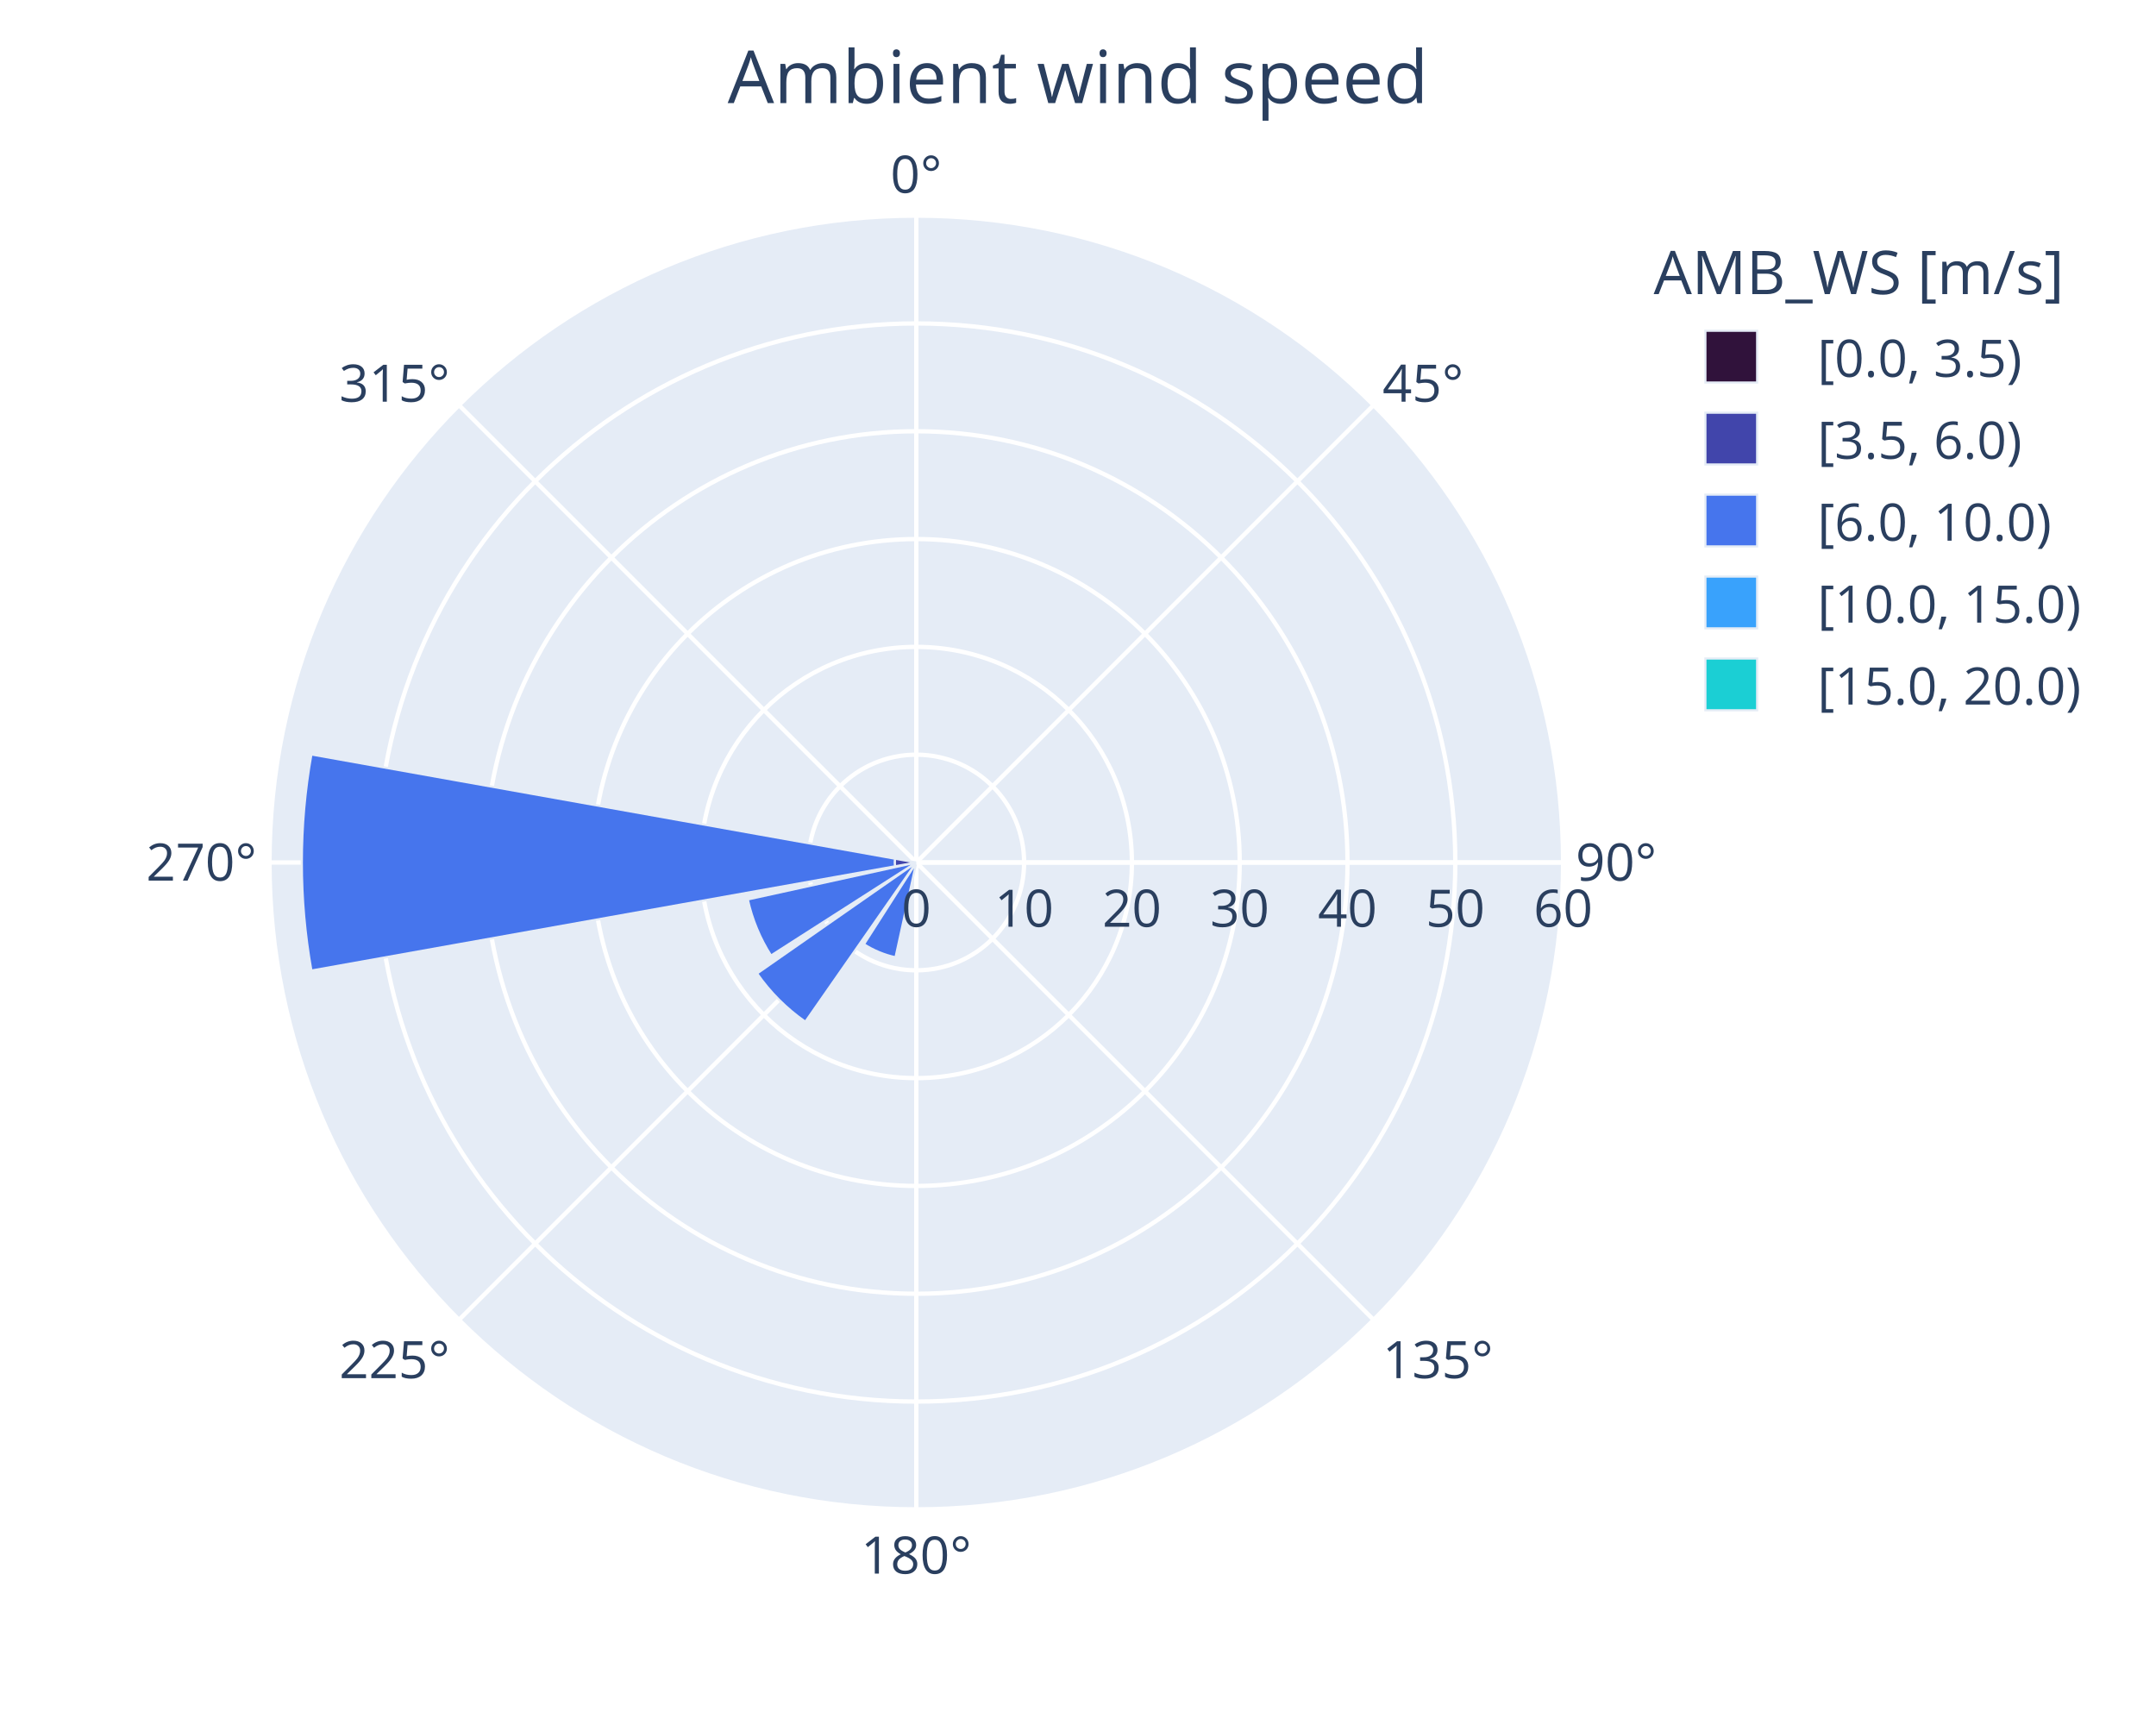
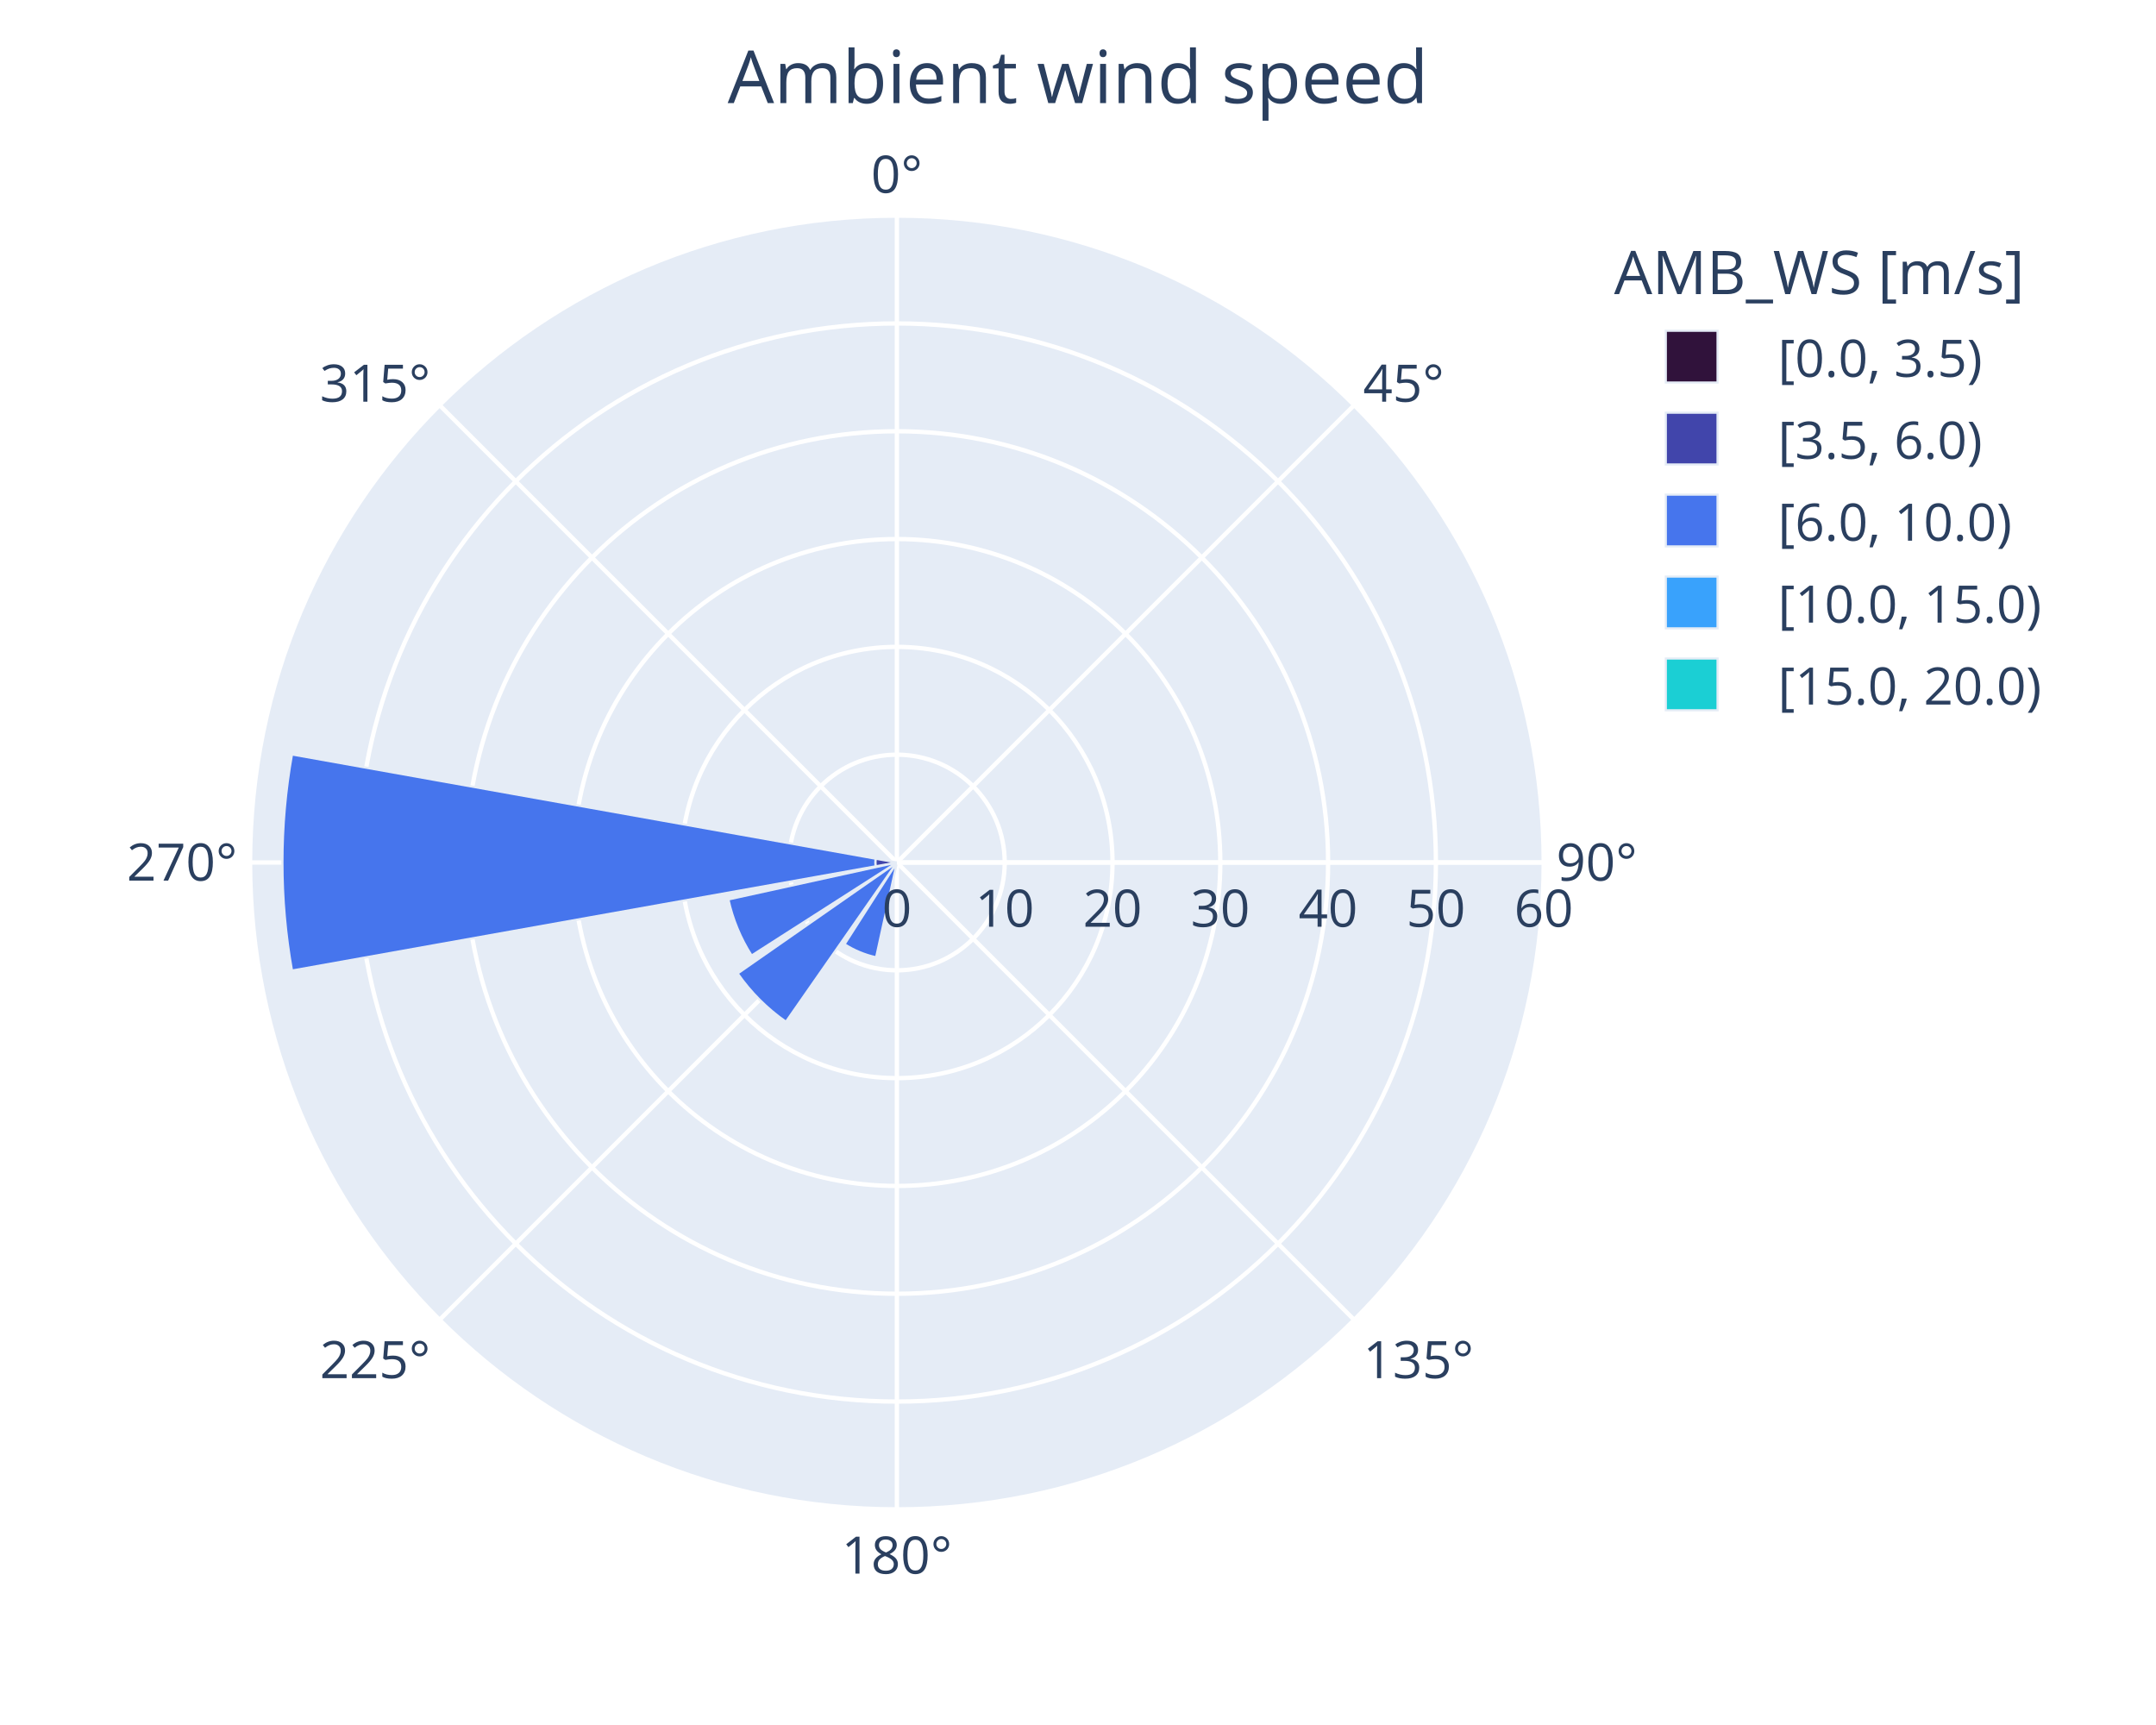
<svg xmlns="http://www.w3.org/2000/svg" class="main-svg" width="500" height="400" style="" viewBox="0 0 500 400">
  <rect x="0" y="0" width="500" height="400" style="fill: rgb(255, 255, 255); fill-opacity: 1;" />
-   <defs id="defs-7594dd">
+   <defs id="defs-8fd6be">
    <g class="clips">
-       <clipPath id="clip7594ddpolar-for-traces">
+       <clipPath id="clip8fd6bepolar-for-traces">
        <path d="M150,0A150,150 0,1,0 -150,-1.8369701987210297e-14A150,150 0,1,0 150,3.6739403974420595e-14Z" transform="translate(150,150)" />
      </clipPath>
    </g>
    <g class="gradients" />
    <g class="patterns" />
  </defs>
  <g class="bglayer" />
  <g class="layer-below">
    <g class="imagelayer" />
    <g class="shapelayer" />
  </g>
  <g class="cartesianlayer" />
  <g class="polarlayer">
    <g class="polar">
      <g class="polarsublayer draglayer" />
      <g class="polarsublayer plotbg">
-         <path d="M150,0A150,150 0,1,0 -150,-1.8369701987210297e-14A150,150 0,1,0 150,3.6739403974420595e-14Z" transform="translate(212.5,200)" style="fill: rgb(229, 236, 246); fill-opacity: 1;" />
+         <path d="M150,0A150,150 0,1,0 -150,-1.8369701987210297e-14A150,150 0,1,0 150,3.6739403974420595e-14Z" transform="translate(208,200)" style="fill: rgb(229, 236, 246); fill-opacity: 1;" />
      </g>
      <g class="polarsublayer backplot">
        <g class="maplayer" />
      </g>
      <g class="polarsublayer angular-grid" style="fill: none;">
-         <path class="angularaxisgrid" d="M212.5,200L212.5,50" style="stroke: rgb(255, 255, 255); stroke-opacity: 1; stroke-width: 1px;" />
-         <path class="angularaxisgrid" d="M212.5,200L318.566,93.934" style="stroke: rgb(255, 255, 255); stroke-opacity: 1; stroke-width: 1px;" />
-         <path class="angularaxisgrid" d="M212.5,200L362.5,200" style="stroke: rgb(255, 255, 255); stroke-opacity: 1; stroke-width: 1px;" />
-         <path class="angularaxisgrid" d="M212.5,200L318.566,306.066" style="stroke: rgb(255, 255, 255); stroke-opacity: 1; stroke-width: 1px;" />
-         <path class="angularaxisgrid" d="M212.5,200L212.5,350" style="stroke: rgb(255, 255, 255); stroke-opacity: 1; stroke-width: 1px;" />
-         <path class="angularaxisgrid" d="M212.5,200L106.434,306.066" style="stroke: rgb(255, 255, 255); stroke-opacity: 1; stroke-width: 1px;" />
-         <path class="angularaxisgrid" d="M212.5,200L62.5,200" style="stroke: rgb(255, 255, 255); stroke-opacity: 1; stroke-width: 1px;" />
-         <path class="angularaxisgrid" d="M212.5,200L106.434,93.934" style="stroke: rgb(255, 255, 255); stroke-opacity: 1; stroke-width: 1px;" />
-       </g>
-       <g class="polarsublayer radial-grid" transform="translate(212.5,200)" style="fill: none;">
+         <path class="angularaxisgrid" d="M208,200L208,50" style="stroke: rgb(255, 255, 255); stroke-opacity: 1; stroke-width: 1px;" />
+         <path class="angularaxisgrid" d="M208,200L314.066,93.934" style="stroke: rgb(255, 255, 255); stroke-opacity: 1; stroke-width: 1px;" />
+         <path class="angularaxisgrid" d="M208,200L358,200" style="stroke: rgb(255, 255, 255); stroke-opacity: 1; stroke-width: 1px;" />
+         <path class="angularaxisgrid" d="M208,200L314.066,306.066" style="stroke: rgb(255, 255, 255); stroke-opacity: 1; stroke-width: 1px;" />
+         <path class="angularaxisgrid" d="M208,200L208,350" style="stroke: rgb(255, 255, 255); stroke-opacity: 1; stroke-width: 1px;" />
+         <path class="angularaxisgrid" d="M208,200L101.934,306.066" style="stroke: rgb(255, 255, 255); stroke-opacity: 1; stroke-width: 1px;" />
+         <path class="angularaxisgrid" d="M208,200L58,200" style="stroke: rgb(255, 255, 255); stroke-opacity: 1; stroke-width: 1px;" />
+         <path class="angularaxisgrid" d="M208,200L101.934,93.934" style="stroke: rgb(255, 255, 255); stroke-opacity: 1; stroke-width: 1px;" />
+       </g>
+       <g class="polarsublayer radial-grid" transform="translate(208,200)" style="fill: none;">
        <path class="xgrid" d="M25,0A25,25 0,1,0 -25,-3.061616997868383e-15A25,25 0,1,0 25,6.123233995736766e-15Z" style="stroke: rgb(255, 255, 255); stroke-opacity: 1; stroke-width: 1px;" />
        <path class="xgrid" d="M50,0A50,50 0,1,0 -50,-6.123233995736766e-15A50,50 0,1,0 50,1.2246467991473532e-14Z" style="stroke: rgb(255, 255, 255); stroke-opacity: 1; stroke-width: 1px;" />
        <path class="xgrid" d="M75,0A75,75 0,1,0 -75,-9.184850993605149e-15A75,75 0,1,0 75,1.8369701987210297e-14Z" style="stroke: rgb(255, 255, 255); stroke-opacity: 1; stroke-width: 1px;" />
        <path class="xgrid" d="M100,0A100,100 0,1,0 -100,-1.2246467991473532e-14A100,100 0,1,0 100,2.4492935982947064e-14Z" style="stroke: rgb(255, 255, 255); stroke-opacity: 1; stroke-width: 1px;" />
        <path class="xgrid" d="M125,0A125,125 0,1,0 -125,-1.5308084989341916e-14A125,125 0,1,0 125,3.061616997868383e-14Z" style="stroke: rgb(255, 255, 255); stroke-opacity: 1; stroke-width: 1px;" />
      </g>
-       <g class="polarsublayer frontplot" transform="translate(62.5,50)" clip-path="url(#clip7594ddpolar-for-traces)">
+       <g class="polarsublayer frontplot" transform="translate(58,50)" clip-path="url(#clip8fd6bepolar-for-traces)">
        <g class="barlayer">
          <g class="trace bars" style="opacity: 1;">
            <g class="points">
              <g class="point" style="vector-effect: none; stroke-miterlimit: 2;">
                <path d="M0,0Z" style="opacity: 1; stroke-width: 0.5px; fill: rgb(48, 18, 59); fill-opacity: 1; stroke: rgb(229, 236, 246); stroke-opacity: 1;" />
              </g>
              <g class="point" style="vector-effect: none; stroke-miterlimit: 2;">
                <path d="M0,0Z" style="opacity: 1; stroke-width: 0.5px; fill: rgb(48, 18, 59); fill-opacity: 1; stroke: rgb(229, 236, 246); stroke-opacity: 1;" />
              </g>
              <g class="point" style="vector-effect: none; stroke-miterlimit: 2;">
                <path d="M0,0Z" style="opacity: 1; stroke-width: 0.5px; fill: rgb(48, 18, 59); fill-opacity: 1; stroke: rgb(229, 236, 246); stroke-opacity: 1;" />
              </g>
              <g class="point" style="vector-effect: none; stroke-miterlimit: 2;">
                <path d="M0,0Z" style="opacity: 1; stroke-width: 0.5px; fill: rgb(48, 18, 59); fill-opacity: 1; stroke: rgb(229, 236, 246); stroke-opacity: 1;" />
              </g>
              <g class="point" style="vector-effect: none; stroke-miterlimit: 2;">
                <path d="M0,0Z" style="opacity: 1; stroke-width: 0.5px; fill: rgb(48, 18, 59); fill-opacity: 1; stroke: rgb(229, 236, 246); stroke-opacity: 1;" />
              </g>
              <g class="point" style="vector-effect: none; stroke-miterlimit: 2;">
                <path d="M0,0Z" style="opacity: 1; stroke-width: 0.5px; fill: rgb(48, 18, 59); fill-opacity: 1; stroke: rgb(229, 236, 246); stroke-opacity: 1;" />
              </g>
              <g class="point" style="vector-effect: none; stroke-miterlimit: 2;">
                <path d="M0,0Z" style="opacity: 1; stroke-width: 0.5px; fill: rgb(48, 18, 59); fill-opacity: 1; stroke: rgb(229, 236, 246); stroke-opacity: 1;" />
              </g>
              <g class="point" style="vector-effect: none; stroke-miterlimit: 2;">
                <path d="M0,0Z" style="opacity: 1; stroke-width: 0.5px; fill: rgb(48, 18, 59); fill-opacity: 1; stroke: rgb(229, 236, 246); stroke-opacity: 1;" />
              </g>
              <g class="point" style="vector-effect: none; stroke-miterlimit: 2;">
                <path d="M0,0Z" style="opacity: 1; stroke-width: 0.5px; fill: rgb(48, 18, 59); fill-opacity: 1; stroke: rgb(229, 236, 246); stroke-opacity: 1;" />
              </g>
              <g class="point" style="vector-effect: none; stroke-miterlimit: 2;">
                <path d="M0,0Z" style="opacity: 1; stroke-width: 0.5px; fill: rgb(48, 18, 59); fill-opacity: 1; stroke: rgb(229, 236, 246); stroke-opacity: 1;" />
              </g>
              <g class="point" style="vector-effect: none; stroke-miterlimit: 2;">
                <path d="M0,0Z" style="opacity: 1; stroke-width: 0.5px; fill: rgb(48, 18, 59); fill-opacity: 1; stroke: rgb(229, 236, 246); stroke-opacity: 1;" />
              </g>
              <g class="point" style="vector-effect: none; stroke-miterlimit: 2;">
                <path d="M0,0Z" style="opacity: 1; stroke-width: 0.5px; fill: rgb(48, 18, 59); fill-opacity: 1; stroke: rgb(229, 236, 246); stroke-opacity: 1;" />
              </g>
              <g class="point" style="vector-effect: none; stroke-miterlimit: 2;">
                <path d="M0,0Z" style="opacity: 1; stroke-width: 0.5px; fill: rgb(48, 18, 59); fill-opacity: 1; stroke: rgb(229, 236, 246); stroke-opacity: 1;" />
              </g>
              <g class="point" style="vector-effect: none; stroke-miterlimit: 2;">
                <path d="M0,0Z" style="opacity: 1; stroke-width: 0.5px; fill: rgb(48, 18, 59); fill-opacity: 1; stroke: rgb(229, 236, 246); stroke-opacity: 1;" />
              </g>
              <g class="point" style="vector-effect: none; stroke-miterlimit: 2;">
                <path d="M0,0Z" style="opacity: 1; stroke-width: 0.5px; fill: rgb(48, 18, 59); fill-opacity: 1; stroke: rgb(229, 236, 246); stroke-opacity: 1;" />
              </g>
              <g class="point" style="vector-effect: none; stroke-miterlimit: 2;">
                <path d="M0,0Z" style="opacity: 1; stroke-width: 0.5px; fill: rgb(48, 18, 59); fill-opacity: 1; stroke: rgb(229, 236, 246); stroke-opacity: 1;" />
              </g>
            </g>
          </g>
          <g class="trace bars" style="opacity: 1;">
            <g class="points">
              <g class="point" style="vector-effect: none; stroke-miterlimit: 2;">
                <path d="M0,0Z" style="opacity: 1; stroke-width: 0.5px; fill: rgb(65, 69, 171); fill-opacity: 1; stroke: rgb(229, 236, 246); stroke-opacity: 1;" />
              </g>
              <g class="point" style="vector-effect: none; stroke-miterlimit: 2;">
                <path d="M0,0Z" style="opacity: 1; stroke-width: 0.5px; fill: rgb(65, 69, 171); fill-opacity: 1; stroke: rgb(229, 236, 246); stroke-opacity: 1;" />
              </g>
              <g class="point" style="vector-effect: none; stroke-miterlimit: 2;">
                <path d="M0,0Z" style="opacity: 1; stroke-width: 0.5px; fill: rgb(65, 69, 171); fill-opacity: 1; stroke: rgb(229, 236, 246); stroke-opacity: 1;" />
              </g>
              <g class="point" style="vector-effect: none; stroke-miterlimit: 2;">
                <path d="M0,0Z" style="opacity: 1; stroke-width: 0.5px; fill: rgb(65, 69, 171); fill-opacity: 1; stroke: rgb(229, 236, 246); stroke-opacity: 1;" />
              </g>
              <g class="point" style="vector-effect: none; stroke-miterlimit: 2;">
                <path d="M0,0Z" style="opacity: 1; stroke-width: 0.5px; fill: rgb(65, 69, 171); fill-opacity: 1; stroke: rgb(229, 236, 246); stroke-opacity: 1;" />
              </g>
              <g class="point" style="vector-effect: none; stroke-miterlimit: 2;">
                <path d="M0,0Z" style="opacity: 1; stroke-width: 0.5px; fill: rgb(65, 69, 171); fill-opacity: 1; stroke: rgb(229, 236, 246); stroke-opacity: 1;" />
              </g>
              <g class="point" style="vector-effect: none; stroke-miterlimit: 2;">
                <path d="M0,0Z" style="opacity: 1; stroke-width: 0.5px; fill: rgb(65, 69, 171); fill-opacity: 1; stroke: rgb(229, 236, 246); stroke-opacity: 1;" />
              </g>
              <g class="point" style="vector-effect: none; stroke-miterlimit: 2;">
                <path d="M0,0Z" style="opacity: 1; stroke-width: 0.5px; fill: rgb(65, 69, 171); fill-opacity: 1; stroke: rgb(229, 236, 246); stroke-opacity: 1;" />
              </g>
              <g class="point" style="vector-effect: none; stroke-miterlimit: 2;">
                <path d="M0,0Z" style="opacity: 1; stroke-width: 0.5px; fill: rgb(65, 69, 171); fill-opacity: 1; stroke: rgb(229, 236, 246); stroke-opacity: 1;" />
              </g>
              <g class="point" style="vector-effect: none; stroke-miterlimit: 2;">
                <path d="M0,0Z" style="opacity: 1; stroke-width: 0.5px; fill: rgb(65, 69, 171); fill-opacity: 1; stroke: rgb(229, 236, 246); stroke-opacity: 1;" />
              </g>
              <g class="point" style="vector-effect: none; stroke-miterlimit: 2;">
                <path d="M0,0Z" style="opacity: 1; stroke-width: 0.5px; fill: rgb(65, 69, 171); fill-opacity: 1; stroke: rgb(229, 236, 246); stroke-opacity: 1;" />
              </g>
              <g class="point" style="vector-effect: none; stroke-miterlimit: 2;">
                <path d="M0,0Z" style="opacity: 1; stroke-width: 0.5px; fill: rgb(65, 69, 171); fill-opacity: 1; stroke: rgb(229, 236, 246); stroke-opacity: 1;" />
              </g>
              <g class="point" style="vector-effect: none; stroke-miterlimit: 2;">
                <path d="M150,150L145.078,149.121A5,5 0,0,0 145.078,150.879L150,150A0,0 0,0,1 150,150Z" style="opacity: 1; stroke-width: 0.5px; fill: rgb(65, 69, 171); fill-opacity: 1; stroke: rgb(229, 236, 246); stroke-opacity: 1;" />
              </g>
              <g class="point" style="vector-effect: none; stroke-miterlimit: 2;">
                <path d="M0,0Z" style="opacity: 1; stroke-width: 0.5px; fill: rgb(65, 69, 171); fill-opacity: 1; stroke: rgb(229, 236, 246); stroke-opacity: 1;" />
              </g>
              <g class="point" style="vector-effect: none; stroke-miterlimit: 2;">
                <path d="M0,0Z" style="opacity: 1; stroke-width: 0.5px; fill: rgb(65, 69, 171); fill-opacity: 1; stroke: rgb(229, 236, 246); stroke-opacity: 1;" />
              </g>
              <g class="point" style="vector-effect: none; stroke-miterlimit: 2;">
                <path d="M0,0Z" style="opacity: 1; stroke-width: 0.5px; fill: rgb(65, 69, 171); fill-opacity: 1; stroke: rgb(229, 236, 246); stroke-opacity: 1;" />
              </g>
            </g>
          </g>
          <g class="trace bars" style="opacity: 1;">
            <g class="points">
              <g class="point" style="vector-effect: none; stroke-miterlimit: 2;">
                <path d="M0,0Z" style="opacity: 1; stroke-width: 0.5px; fill: rgb(70, 117, 237); fill-opacity: 1; stroke: rgb(229, 236, 246); stroke-opacity: 1;" />
              </g>
              <g class="point" style="vector-effect: none; stroke-miterlimit: 2;">
                <path d="M0,0Z" style="opacity: 1; stroke-width: 0.5px; fill: rgb(70, 117, 237); fill-opacity: 1; stroke: rgb(229, 236, 246); stroke-opacity: 1;" />
              </g>
              <g class="point" style="vector-effect: none; stroke-miterlimit: 2;">
                <path d="M0,0Z" style="opacity: 1; stroke-width: 0.5px; fill: rgb(70, 117, 237); fill-opacity: 1; stroke: rgb(229, 236, 246); stroke-opacity: 1;" />
              </g>
              <g class="point" style="vector-effect: none; stroke-miterlimit: 2;">
                <path d="M0,0Z" style="opacity: 1; stroke-width: 0.5px; fill: rgb(70, 117, 237); fill-opacity: 1; stroke: rgb(229, 236, 246); stroke-opacity: 1;" />
              </g>
              <g class="point" style="vector-effect: none; stroke-miterlimit: 2;">
                <path d="M0,0Z" style="opacity: 1; stroke-width: 0.5px; fill: rgb(70, 117, 237); fill-opacity: 1; stroke: rgb(229, 236, 246); stroke-opacity: 1;" />
              </g>
              <g class="point" style="vector-effect: none; stroke-miterlimit: 2;">
                <path d="M0,0Z" style="opacity: 1; stroke-width: 0.5px; fill: rgb(70, 117, 237); fill-opacity: 1; stroke: rgb(229, 236, 246); stroke-opacity: 1;" />
              </g>
              <g class="point" style="vector-effect: none; stroke-miterlimit: 2;">
                <path d="M0,0Z" style="opacity: 1; stroke-width: 0.5px; fill: rgb(70, 117, 237); fill-opacity: 1; stroke: rgb(229, 236, 246); stroke-opacity: 1;" />
              </g>
              <g class="point" style="vector-effect: none; stroke-miterlimit: 2;">
                <path d="M0,0Z" style="opacity: 1; stroke-width: 0.5px; fill: rgb(70, 117, 237); fill-opacity: 1; stroke: rgb(229, 236, 246); stroke-opacity: 1;" />
              </g>
              <g class="point" style="vector-effect: none; stroke-miterlimit: 2;">
                <path d="M0,0Z" style="opacity: 1; stroke-width: 0.5px; fill: rgb(70, 117, 237); fill-opacity: 1; stroke: rgb(229, 236, 246); stroke-opacity: 1;" />
              </g>
              <g class="point" style="vector-effect: none; stroke-miterlimit: 2;">
                <path d="M150,150L137.869,168.95A22.5,22.5 0,0,0 145.178,171.977L150,150A0,0 0,0,1 150,150Z" style="opacity: 1; stroke-width: 0.5px; fill: rgb(70, 117, 237); fill-opacity: 1; stroke: rgb(229, 236, 246); stroke-opacity: 1;" />
              </g>
              <g class="point" style="vector-effect: none; stroke-miterlimit: 2;">
                <path d="M150,150L113.082,175.73A45,45 0,0,0 124.27,186.918L150,150A0,0 0,0,1 150,150Z" style="opacity: 1; stroke-width: 0.5px; fill: rgb(70, 117, 237); fill-opacity: 1; stroke: rgb(229, 236, 246); stroke-opacity: 1;" />
              </g>
              <g class="point" style="vector-effect: none; stroke-miterlimit: 2;">
                <path d="M150,150L110.929,158.572A40,40 0,0,0 116.311,171.566L150,150A0,0 0,0,1 150,150Z" style="opacity: 1; stroke-width: 0.5px; fill: rgb(70, 117, 237); fill-opacity: 1; stroke: rgb(229, 236, 246); stroke-opacity: 1;" />
              </g>
              <g class="point" style="vector-effect: none; stroke-miterlimit: 2;">
                <path d="M145.078,149.121L9.719,124.949A142.5,142.5 0,0,0 9.719,175.051L145.078,150.879A5,5 0,0,1 145.078,149.121Z" style="opacity: 1; stroke-width: 0.5px; fill: rgb(70, 117, 237); fill-opacity: 1; stroke: rgb(229, 236, 246); stroke-opacity: 1;" />
              </g>
              <g class="point" style="vector-effect: none; stroke-miterlimit: 2;">
                <path d="M0,0Z" style="opacity: 1; stroke-width: 0.5px; fill: rgb(70, 117, 237); fill-opacity: 1; stroke: rgb(229, 236, 246); stroke-opacity: 1;" />
              </g>
              <g class="point" style="vector-effect: none; stroke-miterlimit: 2;">
                <path d="M0,0Z" style="opacity: 1; stroke-width: 0.5px; fill: rgb(70, 117, 237); fill-opacity: 1; stroke: rgb(229, 236, 246); stroke-opacity: 1;" />
              </g>
              <g class="point" style="vector-effect: none; stroke-miterlimit: 2;">
                <path d="M0,0Z" style="opacity: 1; stroke-width: 0.5px; fill: rgb(70, 117, 237); fill-opacity: 1; stroke: rgb(229, 236, 246); stroke-opacity: 1;" />
              </g>
            </g>
          </g>
          <g class="trace bars" style="opacity: 1;">
            <g class="points">
              <g class="point" style="vector-effect: none; stroke-miterlimit: 2;">
                <path d="M0,0Z" style="opacity: 1; stroke-width: 0.5px; fill: rgb(57, 162, 252); fill-opacity: 1; stroke: rgb(229, 236, 246); stroke-opacity: 1;" />
              </g>
              <g class="point" style="vector-effect: none; stroke-miterlimit: 2;">
                <path d="M0,0Z" style="opacity: 1; stroke-width: 0.5px; fill: rgb(57, 162, 252); fill-opacity: 1; stroke: rgb(229, 236, 246); stroke-opacity: 1;" />
              </g>
              <g class="point" style="vector-effect: none; stroke-miterlimit: 2;">
                <path d="M0,0Z" style="opacity: 1; stroke-width: 0.5px; fill: rgb(57, 162, 252); fill-opacity: 1; stroke: rgb(229, 236, 246); stroke-opacity: 1;" />
              </g>
              <g class="point" style="vector-effect: none; stroke-miterlimit: 2;">
                <path d="M0,0Z" style="opacity: 1; stroke-width: 0.5px; fill: rgb(57, 162, 252); fill-opacity: 1; stroke: rgb(229, 236, 246); stroke-opacity: 1;" />
              </g>
              <g class="point" style="vector-effect: none; stroke-miterlimit: 2;">
                <path d="M0,0Z" style="opacity: 1; stroke-width: 0.5px; fill: rgb(57, 162, 252); fill-opacity: 1; stroke: rgb(229, 236, 246); stroke-opacity: 1;" />
              </g>
              <g class="point" style="vector-effect: none; stroke-miterlimit: 2;">
                <path d="M0,0Z" style="opacity: 1; stroke-width: 0.5px; fill: rgb(57, 162, 252); fill-opacity: 1; stroke: rgb(229, 236, 246); stroke-opacity: 1;" />
              </g>
              <g class="point" style="vector-effect: none; stroke-miterlimit: 2;">
                <path d="M0,0Z" style="opacity: 1; stroke-width: 0.5px; fill: rgb(57, 162, 252); fill-opacity: 1; stroke: rgb(229, 236, 246); stroke-opacity: 1;" />
              </g>
              <g class="point" style="vector-effect: none; stroke-miterlimit: 2;">
                <path d="M0,0Z" style="opacity: 1; stroke-width: 0.5px; fill: rgb(57, 162, 252); fill-opacity: 1; stroke: rgb(229, 236, 246); stroke-opacity: 1;" />
              </g>
              <g class="point" style="vector-effect: none; stroke-miterlimit: 2;">
                <path d="M0,0Z" style="opacity: 1; stroke-width: 0.5px; fill: rgb(57, 162, 252); fill-opacity: 1; stroke: rgb(229, 236, 246); stroke-opacity: 1;" />
              </g>
              <g class="point" style="vector-effect: none; stroke-miterlimit: 2;">
                <path d="M0,0Z" style="opacity: 1; stroke-width: 0.5px; fill: rgb(57, 162, 252); fill-opacity: 1; stroke: rgb(229, 236, 246); stroke-opacity: 1;" />
              </g>
              <g class="point" style="vector-effect: none; stroke-miterlimit: 2;">
                <path d="M0,0Z" style="opacity: 1; stroke-width: 0.5px; fill: rgb(57, 162, 252); fill-opacity: 1; stroke: rgb(229, 236, 246); stroke-opacity: 1;" />
              </g>
              <g class="point" style="vector-effect: none; stroke-miterlimit: 2;">
                <path d="M0,0Z" style="opacity: 1; stroke-width: 0.5px; fill: rgb(57, 162, 252); fill-opacity: 1; stroke: rgb(229, 236, 246); stroke-opacity: 1;" />
              </g>
              <g class="point" style="vector-effect: none; stroke-miterlimit: 2;">
                <path d="M0,0Z" style="opacity: 1; stroke-width: 0.5px; fill: rgb(57, 162, 252); fill-opacity: 1; stroke: rgb(229, 236, 246); stroke-opacity: 1;" />
              </g>
              <g class="point" style="vector-effect: none; stroke-miterlimit: 2;">
                <path d="M0,0Z" style="opacity: 1; stroke-width: 0.5px; fill: rgb(57, 162, 252); fill-opacity: 1; stroke: rgb(229, 236, 246); stroke-opacity: 1;" />
              </g>
              <g class="point" style="vector-effect: none; stroke-miterlimit: 2;">
                <path d="M0,0Z" style="opacity: 1; stroke-width: 0.5px; fill: rgb(57, 162, 252); fill-opacity: 1; stroke: rgb(229, 236, 246); stroke-opacity: 1;" />
              </g>
              <g class="point" style="vector-effect: none; stroke-miterlimit: 2;">
                <path d="M0,0Z" style="opacity: 1; stroke-width: 0.5px; fill: rgb(57, 162, 252); fill-opacity: 1; stroke: rgb(229, 236, 246); stroke-opacity: 1;" />
              </g>
            </g>
          </g>
          <g class="trace bars" style="opacity: 1;">
            <g class="points">
              <g class="point" style="vector-effect: none; stroke-miterlimit: 2;">
                <path d="M0,0Z" style="opacity: 1; stroke-width: 0.5px; fill: rgb(27, 207, 212); fill-opacity: 1; stroke: rgb(229, 236, 246); stroke-opacity: 1;" />
              </g>
              <g class="point" style="vector-effect: none; stroke-miterlimit: 2;">
                <path d="M0,0Z" style="opacity: 1; stroke-width: 0.5px; fill: rgb(27, 207, 212); fill-opacity: 1; stroke: rgb(229, 236, 246); stroke-opacity: 1;" />
              </g>
              <g class="point" style="vector-effect: none; stroke-miterlimit: 2;">
                <path d="M0,0Z" style="opacity: 1; stroke-width: 0.5px; fill: rgb(27, 207, 212); fill-opacity: 1; stroke: rgb(229, 236, 246); stroke-opacity: 1;" />
              </g>
              <g class="point" style="vector-effect: none; stroke-miterlimit: 2;">
                <path d="M0,0Z" style="opacity: 1; stroke-width: 0.5px; fill: rgb(27, 207, 212); fill-opacity: 1; stroke: rgb(229, 236, 246); stroke-opacity: 1;" />
              </g>
              <g class="point" style="vector-effect: none; stroke-miterlimit: 2;">
                <path d="M0,0Z" style="opacity: 1; stroke-width: 0.5px; fill: rgb(27, 207, 212); fill-opacity: 1; stroke: rgb(229, 236, 246); stroke-opacity: 1;" />
              </g>
              <g class="point" style="vector-effect: none; stroke-miterlimit: 2;">
                <path d="M0,0Z" style="opacity: 1; stroke-width: 0.5px; fill: rgb(27, 207, 212); fill-opacity: 1; stroke: rgb(229, 236, 246); stroke-opacity: 1;" />
              </g>
              <g class="point" style="vector-effect: none; stroke-miterlimit: 2;">
                <path d="M0,0Z" style="opacity: 1; stroke-width: 0.5px; fill: rgb(27, 207, 212); fill-opacity: 1; stroke: rgb(229, 236, 246); stroke-opacity: 1;" />
              </g>
              <g class="point" style="vector-effect: none; stroke-miterlimit: 2;">
                <path d="M0,0Z" style="opacity: 1; stroke-width: 0.5px; fill: rgb(27, 207, 212); fill-opacity: 1; stroke: rgb(229, 236, 246); stroke-opacity: 1;" />
              </g>
              <g class="point" style="vector-effect: none; stroke-miterlimit: 2;">
                <path d="M0,0Z" style="opacity: 1; stroke-width: 0.5px; fill: rgb(27, 207, 212); fill-opacity: 1; stroke: rgb(229, 236, 246); stroke-opacity: 1;" />
              </g>
              <g class="point" style="vector-effect: none; stroke-miterlimit: 2;">
                <path d="M0,0Z" style="opacity: 1; stroke-width: 0.5px; fill: rgb(27, 207, 212); fill-opacity: 1; stroke: rgb(229, 236, 246); stroke-opacity: 1;" />
              </g>
              <g class="point" style="vector-effect: none; stroke-miterlimit: 2;">
                <path d="M0,0Z" style="opacity: 1; stroke-width: 0.5px; fill: rgb(27, 207, 212); fill-opacity: 1; stroke: rgb(229, 236, 246); stroke-opacity: 1;" />
              </g>
              <g class="point" style="vector-effect: none; stroke-miterlimit: 2;">
                <path d="M0,0Z" style="opacity: 1; stroke-width: 0.5px; fill: rgb(27, 207, 212); fill-opacity: 1; stroke: rgb(229, 236, 246); stroke-opacity: 1;" />
              </g>
              <g class="point" style="vector-effect: none; stroke-miterlimit: 2;">
                <path d="M0,0Z" style="opacity: 1; stroke-width: 0.5px; fill: rgb(27, 207, 212); fill-opacity: 1; stroke: rgb(229, 236, 246); stroke-opacity: 1;" />
              </g>
              <g class="point" style="vector-effect: none; stroke-miterlimit: 2;">
                <path d="M0,0Z" style="opacity: 1; stroke-width: 0.5px; fill: rgb(27, 207, 212); fill-opacity: 1; stroke: rgb(229, 236, 246); stroke-opacity: 1;" />
              </g>
              <g class="point" style="vector-effect: none; stroke-miterlimit: 2;">
                <path d="M0,0Z" style="opacity: 1; stroke-width: 0.5px; fill: rgb(27, 207, 212); fill-opacity: 1; stroke: rgb(229, 236, 246); stroke-opacity: 1;" />
              </g>
              <g class="point" style="vector-effect: none; stroke-miterlimit: 2;">
                <path d="M0,0Z" style="opacity: 1; stroke-width: 0.5px; fill: rgb(27, 207, 212); fill-opacity: 1; stroke: rgb(229, 236, 246); stroke-opacity: 1;" />
              </g>
            </g>
          </g>
        </g>
        <g class="scatterlayer" />
      </g>
      <g class="polarsublayer angular-line">
-         <path d="M150,0A150,150 0,1,0 -150,-1.8369701987210297e-14A150,150 0,1,0 150,3.6739403974420595e-14Z" transform="translate(212.5,200)" stroke-width="1" style="fill: none; stroke: rgb(255, 255, 255); stroke-opacity: 1;" />
+         <path d="M150,0A150,150 0,1,0 -150,-1.8369701987210297e-14A150,150 0,1,0 150,3.6739403974420595e-14Z" transform="translate(208,200)" stroke-width="1" style="fill: none; stroke: rgb(255, 255, 255); stroke-opacity: 1;" />
      </g>
      <g class="polarsublayer radial-line">
-         <line x1="0" y1="0" x2="150" y2="0" transform="translate(212.5,200)" stroke-width="1" style="fill: none; stroke: rgb(255, 255, 255); stroke-opacity: 1;" />
+         <line x1="0" y1="0" x2="150" y2="0" transform="translate(208,200)" stroke-width="1" style="fill: none; stroke: rgb(255, 255, 255); stroke-opacity: 1;" />
      </g>
      <g class="polarsublayer angular-axis">
        <g class="angularaxistick">
-           <text text-anchor="middle" x="1.7757378587636624e-16" y="-5.3" transform="translate(212.5,50)" style="font-family: 'Open Sans', verdana, arial, sans-serif; font-size: 12px; fill: rgb(42, 63, 95); fill-opacity: 1; white-space: pre; opacity: 1;">0°</text>
-         </g>
-         <g class="angularaxistick">
-           <text text-anchor="start" x="2.051" y="-0.778" transform="translate(318.566,93.93398)" style="font-family: 'Open Sans', verdana, arial, sans-serif; font-size: 12px; fill: rgb(42, 63, 95); fill-opacity: 1; white-space: pre; opacity: 1;">45°</text>
-         </g>
-         <g class="angularaxistick">
-           <text text-anchor="start" x="2.9" y="4.2" transform="translate(362.5,200)" style="font-family: 'Open Sans', verdana, arial, sans-serif; font-size: 12px; fill: rgb(42, 63, 95); fill-opacity: 1; white-space: pre; opacity: 1;">90°</text>
-         </g>
-         <g class="angularaxistick">
-           <text text-anchor="start" x="2.051" y="13.506" transform="translate(318.566,306.066)" style="font-family: 'Open Sans', verdana, arial, sans-serif; font-size: 12px; fill: rgb(42, 63, 95); fill-opacity: 1; white-space: pre; opacity: 1;">135°</text>
-         </g>
-         <g class="angularaxistick">
-           <text text-anchor="middle" x="1.7757378587636624e-16" y="14.9" transform="translate(212.5,350)" style="font-family: 'Open Sans', verdana, arial, sans-serif; font-size: 12px; fill: rgb(42, 63, 95); fill-opacity: 1; white-space: pre; opacity: 1;">180°</text>
-         </g>
-         <g class="angularaxistick">
-           <text text-anchor="end" x="-2.051" y="13.506" transform="translate(106.434,306.066)" style="font-family: 'Open Sans', verdana, arial, sans-serif; font-size: 12px; fill: rgb(42, 63, 95); fill-opacity: 1; white-space: pre; opacity: 1;">225°</text>
-         </g>
-         <g class="angularaxistick">
-           <text text-anchor="end" x="-2.9" y="4.2" transform="translate(62.5,200)" style="font-family: 'Open Sans', verdana, arial, sans-serif; font-size: 12px; fill: rgb(42, 63, 95); fill-opacity: 1; white-space: pre; opacity: 1;">270°</text>
-         </g>
-         <g class="angularaxistick">
-           <text text-anchor="end" x="-2.051" y="-0.778" transform="translate(106.434,93.93398)" style="font-family: 'Open Sans', verdana, arial, sans-serif; font-size: 12px; fill: rgb(42, 63, 95); fill-opacity: 1; white-space: pre; opacity: 1;">315°</text>
-         </g>
-       </g>
-       <g class="polarsublayer radial-axis" transform="translate(212.5,200)">
+           <text text-anchor="middle" x="1.7757378587636624e-16" y="-5.3" transform="translate(208,50)" style="font-family: 'Open Sans', verdana, arial, sans-serif; font-size: 12px; fill: rgb(42, 63, 95); fill-opacity: 1; white-space: pre; opacity: 1;">0°</text>
+         </g>
+         <g class="angularaxistick">
+           <text text-anchor="start" x="2.051" y="-0.778" transform="translate(314.066,93.93398)" style="font-family: 'Open Sans', verdana, arial, sans-serif; font-size: 12px; fill: rgb(42, 63, 95); fill-opacity: 1; white-space: pre; opacity: 1;">45°</text>
+         </g>
+         <g class="angularaxistick">
+           <text text-anchor="start" x="2.9" y="4.2" transform="translate(358,200)" style="font-family: 'Open Sans', verdana, arial, sans-serif; font-size: 12px; fill: rgb(42, 63, 95); fill-opacity: 1; white-space: pre; opacity: 1;">90°</text>
+         </g>
+         <g class="angularaxistick">
+           <text text-anchor="start" x="2.051" y="13.506" transform="translate(314.066,306.066)" style="font-family: 'Open Sans', verdana, arial, sans-serif; font-size: 12px; fill: rgb(42, 63, 95); fill-opacity: 1; white-space: pre; opacity: 1;">135°</text>
+         </g>
+         <g class="angularaxistick">
+           <text text-anchor="middle" x="1.7757378587636624e-16" y="14.9" transform="translate(208,350)" style="font-family: 'Open Sans', verdana, arial, sans-serif; font-size: 12px; fill: rgb(42, 63, 95); fill-opacity: 1; white-space: pre; opacity: 1;">180°</text>
+         </g>
+         <g class="angularaxistick">
+           <text text-anchor="end" x="-2.051" y="13.506" transform="translate(101.934,306.066)" style="font-family: 'Open Sans', verdana, arial, sans-serif; font-size: 12px; fill: rgb(42, 63, 95); fill-opacity: 1; white-space: pre; opacity: 1;">225°</text>
+         </g>
+         <g class="angularaxistick">
+           <text text-anchor="end" x="-2.9" y="4.2" transform="translate(58,200)" style="font-family: 'Open Sans', verdana, arial, sans-serif; font-size: 12px; fill: rgb(42, 63, 95); fill-opacity: 1; white-space: pre; opacity: 1;">270°</text>
+         </g>
+         <g class="angularaxistick">
+           <text text-anchor="end" x="-2.051" y="-0.778" transform="translate(101.934,93.93398)" style="font-family: 'Open Sans', verdana, arial, sans-serif; font-size: 12px; fill: rgb(42, 63, 95); fill-opacity: 1; white-space: pre; opacity: 1;">315°</text>
+         </g>
+       </g>
+       <g class="polarsublayer radial-axis" transform="translate(208,200)">
        <g class="xtick">
          <text text-anchor="middle" x="0" y="14.9" transform="" style="font-family: 'Open Sans', verdana, arial, sans-serif; font-size: 12px; fill: rgb(42, 63, 95); fill-opacity: 1; white-space: pre; opacity: 1;">0</text>
        </g>
        <g class="xtick">
          <text text-anchor="middle" x="0" y="14.9" transform="translate(25,0)" style="font-family: 'Open Sans', verdana, arial, sans-serif; font-size: 12px; fill: rgb(42, 63, 95); fill-opacity: 1; white-space: pre; opacity: 1;">10</text>
        </g>
        <g class="xtick">
          <text text-anchor="middle" x="0" y="14.9" transform="translate(50,0)" style="font-family: 'Open Sans', verdana, arial, sans-serif; font-size: 12px; fill: rgb(42, 63, 95); fill-opacity: 1; white-space: pre; opacity: 1;">20</text>
        </g>
        <g class="xtick">
          <text text-anchor="middle" x="0" y="14.9" transform="translate(75,0)" style="font-family: 'Open Sans', verdana, arial, sans-serif; font-size: 12px; fill: rgb(42, 63, 95); fill-opacity: 1; white-space: pre; opacity: 1;">30</text>
        </g>
        <g class="xtick">
          <text text-anchor="middle" x="0" y="14.9" transform="translate(100,0)" style="font-family: 'Open Sans', verdana, arial, sans-serif; font-size: 12px; fill: rgb(42, 63, 95); fill-opacity: 1; white-space: pre; opacity: 1;">40</text>
        </g>
        <g class="xtick">
          <text text-anchor="middle" x="0" y="14.9" transform="translate(125,0)" style="font-family: 'Open Sans', verdana, arial, sans-serif; font-size: 12px; fill: rgb(42, 63, 95); fill-opacity: 1; white-space: pre; opacity: 1;">50</text>
        </g>
        <g class="xtick">
          <text text-anchor="middle" x="0" y="14.9" transform="translate(150,0)" style="font-family: 'Open Sans', verdana, arial, sans-serif; font-size: 12px; fill: rgb(42, 63, 95); fill-opacity: 1; white-space: pre; opacity: 1;">60</text>
        </g>
      </g>
    </g>
  </g>
  <g class="smithlayer" />
  <g class="ternarylayer" />
  <g class="geolayer" />
  <g class="funnelarealayer" />
  <g class="pielayer" />
  <g class="iciclelayer" />
  <g class="treemaplayer" />
  <g class="sunburstlayer" />
  <g class="glimages" />
-   <defs id="topdefs-7594dd">
+   <defs id="topdefs-8fd6be">
    <g class="clips" />
-     <clipPath id="legend7594dd">
-       <rect width="106" height="124" x="0" y="0" />
+     <clipPath id="legend8fd6be">
+       <rect width="116" height="124" x="0" y="0" />
    </clipPath>
  </defs>
  <g class="layer-above">
    <g class="imagelayer" />
    <g class="shapelayer" />
  </g>
  <g class="infolayer">
-     <g class="legend" pointer-events="all" transform="translate(381.5,50)">
-       <rect class="bg" shape-rendering="crispEdges" width="106" height="124" x="0" y="0" style="stroke: rgb(68, 68, 68); stroke-opacity: 1; fill: rgb(255, 255, 255); fill-opacity: 1; stroke-width: 0px;" />
-       <g class="scrollbox" transform="" clip-path="url(#legend7594dd)">
+     <g class="legend" pointer-events="all" transform="translate(372.32,50)">
+       <rect class="bg" shape-rendering="crispEdges" width="116" height="124" x="0" y="0" style="stroke: rgb(68, 68, 68); stroke-opacity: 1; fill: rgb(255, 255, 255); fill-opacity: 1; stroke-width: 0px;" />
+       <g class="scrollbox" transform="" clip-path="url(#legend8fd6be)">
        <text class="legendtitletext" text-anchor="start" x="2" y="18.2" style="font-family: 'Open Sans', verdana, arial, sans-serif; font-size: 14px; fill: rgb(42, 63, 95); fill-opacity: 1; white-space: pre;">AMB_WS [m/s]</text>
        <g class="groups" transform="">
          <g class="traces" transform="translate(0,32.7)" style="opacity: 1;">
            <text class="legendtext" text-anchor="start" x="40" y="4.68" style="font-family: 'Open Sans', verdana, arial, sans-serif; font-size: 12px; fill: rgb(42, 63, 95); fill-opacity: 1; white-space: pre;">[0.0, 3.5)</text>
            <g class="layers" style="opacity: 1;">
              <g class="legendfill" />
              <g class="legendlines" />
              <g class="legendsymbols">
                <g class="legendpoints">
                  <path class="legendundefined" d="M6,6H-6V-6H6Z" transform="translate(20,0)" style="stroke-width: 0.5px; fill: rgb(48, 18, 59); fill-opacity: 1; stroke: rgb(229, 236, 246); stroke-opacity: 1;" />
                </g>
              </g>
            </g>
-             <rect class="legendtoggle" x="0" y="-9.5" width="100.719" height="19" style="fill: rgb(0, 0, 0); fill-opacity: 0;" />
+             <rect class="legendtoggle" x="0" y="-9.5" width="110.438" height="19" style="fill: rgb(0, 0, 0); fill-opacity: 0;" />
          </g>
        </g>
        <g class="groups" transform="">
          <g class="traces" transform="translate(0,51.7)" style="opacity: 1;">
            <text class="legendtext" text-anchor="start" x="40" y="4.68" style="font-family: 'Open Sans', verdana, arial, sans-serif; font-size: 12px; fill: rgb(42, 63, 95); fill-opacity: 1; white-space: pre;">[3.5, 6.0)</text>
            <g class="layers" style="opacity: 1;">
              <g class="legendfill" />
              <g class="legendlines" />
              <g class="legendsymbols">
                <g class="legendpoints">
                  <path class="legendundefined" d="M6,6H-6V-6H6Z" transform="translate(20,0)" style="stroke-width: 0.5px; fill: rgb(65, 69, 171); fill-opacity: 1; stroke: rgb(229, 236, 246); stroke-opacity: 1;" />
                </g>
              </g>
            </g>
-             <rect class="legendtoggle" x="0" y="-9.5" width="100.719" height="19" style="fill: rgb(0, 0, 0); fill-opacity: 0;" />
+             <rect class="legendtoggle" x="0" y="-9.5" width="110.438" height="19" style="fill: rgb(0, 0, 0); fill-opacity: 0;" />
          </g>
        </g>
        <g class="groups" transform="">
          <g class="traces" transform="translate(0,70.7)" style="opacity: 1;">
            <text class="legendtext" text-anchor="start" x="40" y="4.68" style="font-family: 'Open Sans', verdana, arial, sans-serif; font-size: 12px; fill: rgb(42, 63, 95); fill-opacity: 1; white-space: pre;">[6.0, 10.0)</text>
            <g class="layers" style="opacity: 1;">
              <g class="legendfill" />
              <g class="legendlines" />
              <g class="legendsymbols">
                <g class="legendpoints">
                  <path class="legendundefined" d="M6,6H-6V-6H6Z" transform="translate(20,0)" style="stroke-width: 0.5px; fill: rgb(70, 117, 237); fill-opacity: 1; stroke: rgb(229, 236, 246); stroke-opacity: 1;" />
                </g>
              </g>
            </g>
-             <rect class="legendtoggle" x="0" y="-9.5" width="100.719" height="19" style="fill: rgb(0, 0, 0); fill-opacity: 0;" />
+             <rect class="legendtoggle" x="0" y="-9.5" width="110.438" height="19" style="fill: rgb(0, 0, 0); fill-opacity: 0;" />
          </g>
        </g>
        <g class="groups" transform="">
          <g class="traces" transform="translate(0,89.7)" style="opacity: 1;">
            <text class="legendtext" text-anchor="start" x="40" y="4.68" style="font-family: 'Open Sans', verdana, arial, sans-serif; font-size: 12px; fill: rgb(42, 63, 95); fill-opacity: 1; white-space: pre;">[10.0, 15.0)</text>
            <g class="layers" style="opacity: 1;">
              <g class="legendfill" />
              <g class="legendlines" />
              <g class="legendsymbols">
                <g class="legendpoints">
                  <path class="legendundefined" d="M6,6H-6V-6H6Z" transform="translate(20,0)" style="stroke-width: 0.5px; fill: rgb(57, 162, 252); fill-opacity: 1; stroke: rgb(229, 236, 246); stroke-opacity: 1;" />
                </g>
              </g>
            </g>
-             <rect class="legendtoggle" x="0" y="-9.5" width="100.719" height="19" style="fill: rgb(0, 0, 0); fill-opacity: 0;" />
+             <rect class="legendtoggle" x="0" y="-9.5" width="110.438" height="19" style="fill: rgb(0, 0, 0); fill-opacity: 0;" />
          </g>
        </g>
        <g class="groups" transform="">
          <g class="traces" transform="translate(0,108.7)" style="opacity: 1;">
            <text class="legendtext" text-anchor="start" x="40" y="4.68" style="font-family: 'Open Sans', verdana, arial, sans-serif; font-size: 12px; fill: rgb(42, 63, 95); fill-opacity: 1; white-space: pre;">[15.0, 20.0)</text>
            <g class="layers" style="opacity: 1;">
              <g class="legendfill" />
              <g class="legendlines" />
              <g class="legendsymbols">
                <g class="legendpoints">
                  <path class="legendundefined" d="M6,6H-6V-6H6Z" transform="translate(20,0)" style="stroke-width: 0.5px; fill: rgb(27, 207, 212); fill-opacity: 1; stroke: rgb(229, 236, 246); stroke-opacity: 1;" />
                </g>
              </g>
            </g>
-             <rect class="legendtoggle" x="0" y="-9.5" width="100.719" height="19" style="fill: rgb(0, 0, 0); fill-opacity: 0;" />
+             <rect class="legendtoggle" x="0" y="-9.5" width="110.438" height="19" style="fill: rgb(0, 0, 0); fill-opacity: 0;" />
          </g>
        </g>
      </g>
      <rect class="scrollbar" rx="20" ry="3" width="0" height="0" x="0" y="0" style="fill: rgb(128, 139, 164); fill-opacity: 1;" />
    </g>
    <g class="g-gtitle">
      <text class="gtitle" x="250" y="12" text-anchor="middle" dy="0.7em" style="font-family: 'Open Sans', verdana, arial, sans-serif; font-size: 17px; fill: rgb(42, 63, 95); opacity: 1; font-weight: normal; white-space: pre;">Ambient wind speed</text>
    </g>
    <g class="g-polartitle" />
  </g>
</svg>
